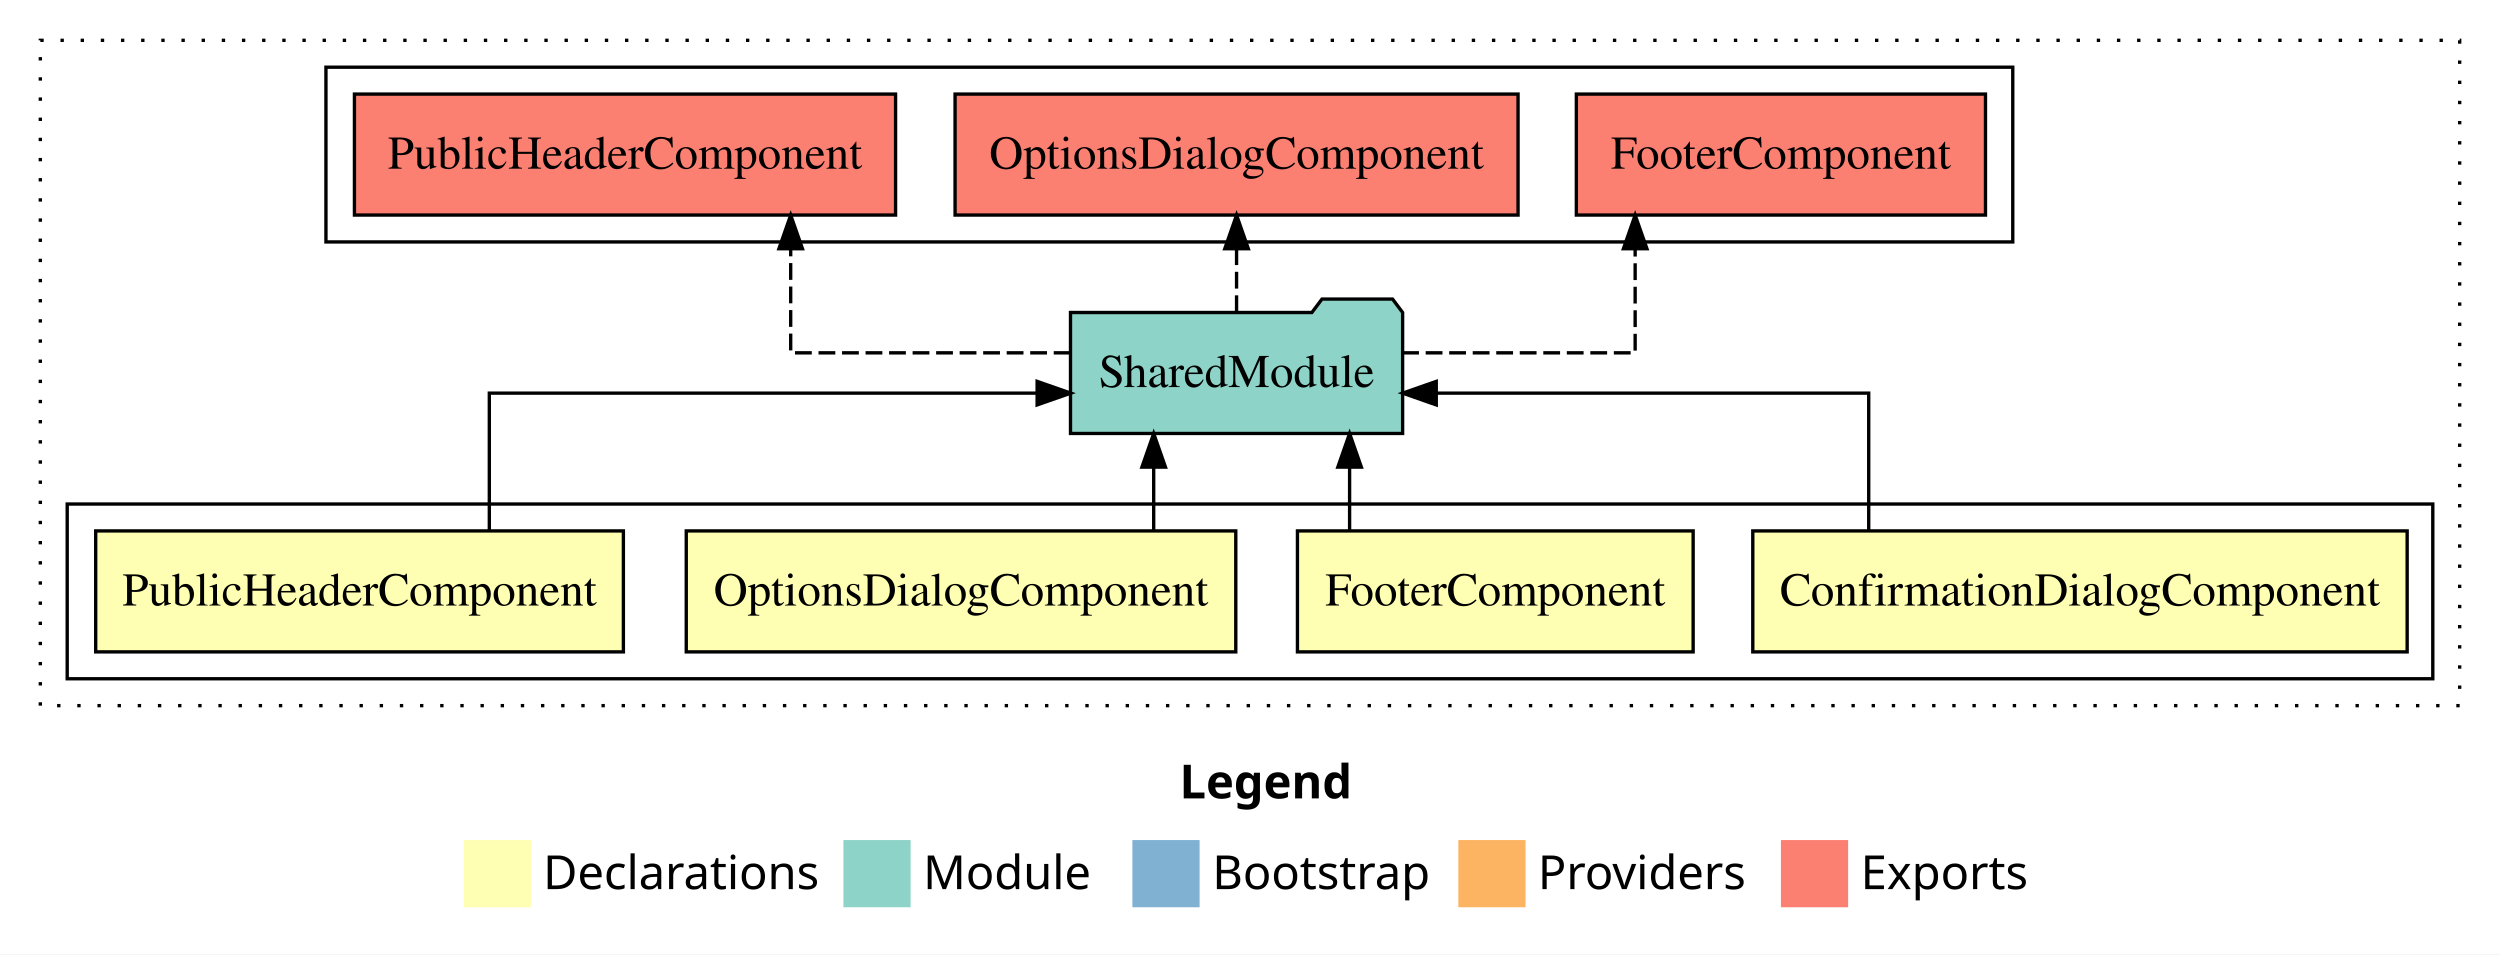
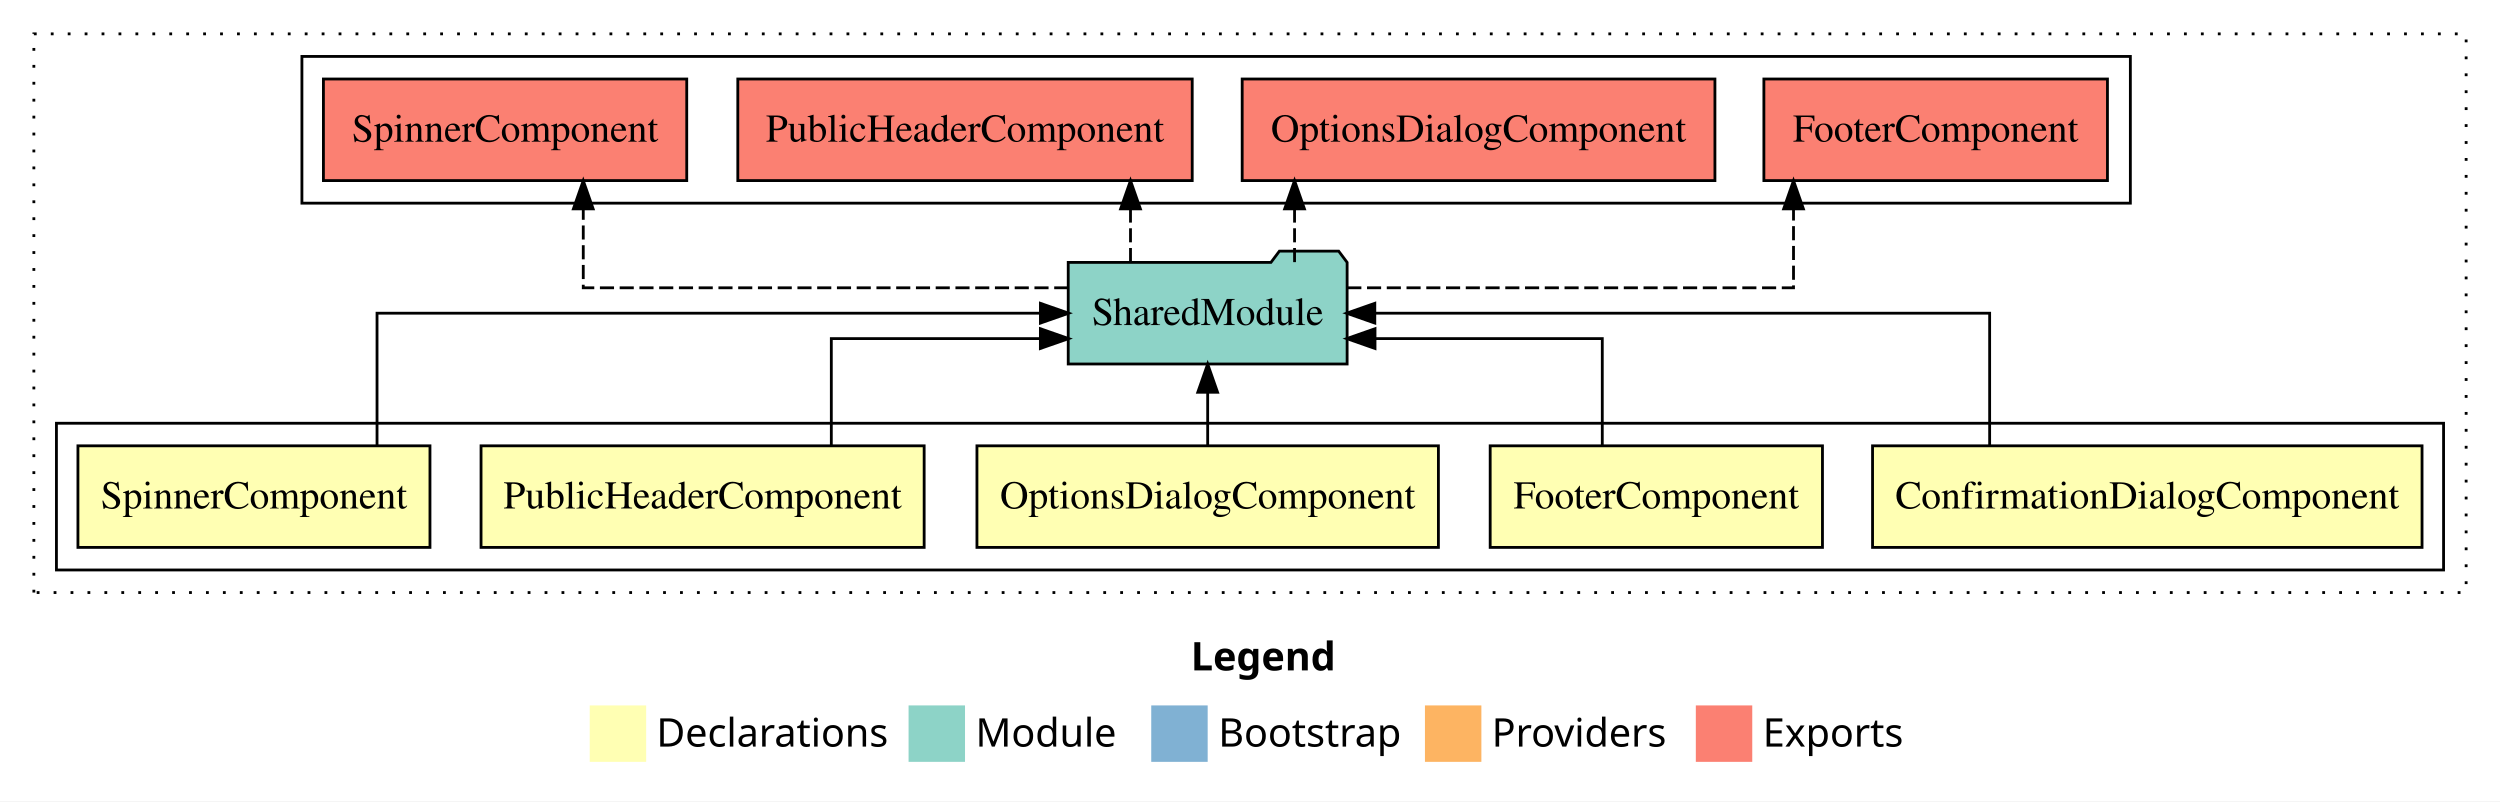
- <svg xmlns="http://www.w3.org/2000/svg" width="744pt" height="284pt" viewBox="0.00 0.00 744.00 284.00">
+ <svg xmlns="http://www.w3.org/2000/svg" width="886pt" height="284pt" viewBox="0.00 0.00 886.00 284.00">
  <g id="graph0" class="graph" transform="scale(1 1) rotate(0) translate(4 280)">
-     <polygon fill="white" stroke="transparent" points="-4,4 -4,-280 740,-280 740,4 -4,4" />
-     <text text-anchor="start" x="347.01" y="-42.4" font-family="sans-serif" font-weight="bold" font-size="14.00">Legend</text>
-     <polygon fill="#ffffb3" stroke="transparent" points="134,-10 134,-30 154,-30 154,-10 134,-10" />
-     <text text-anchor="start" x="157.63" y="-15.4" font-family="sans-serif" font-size="14.00">  Declarations</text>
-     <polygon fill="#8dd3c7" stroke="transparent" points="247,-10 247,-30 267,-30 267,-10 247,-10" />
-     <text text-anchor="start" x="270.73" y="-15.4" font-family="sans-serif" font-size="14.00">  Module</text>
-     <polygon fill="#80b1d3" stroke="transparent" points="333,-10 333,-30 353,-30 353,-10 333,-10" />
-     <text text-anchor="start" x="356.78" y="-15.4" font-family="sans-serif" font-size="14.00">  Bootstrap</text>
-     <polygon fill="#fdb462" stroke="transparent" points="430,-10 430,-30 450,-30 450,-10 430,-10" />
-     <text text-anchor="start" x="453.67" y="-15.4" font-family="sans-serif" font-size="14.00">  Providers</text>
-     <polygon fill="#fb8072" stroke="transparent" points="526,-10 526,-30 546,-30 546,-10 526,-10" />
-     <text text-anchor="start" x="549.73" y="-15.4" font-family="sans-serif" font-size="14.00">  Exports</text>
+     <polygon fill="white" stroke="transparent" points="-4,4 -4,-280 882,-280 882,4 -4,4" />
+     <text text-anchor="start" x="418.01" y="-42.4" font-family="sans-serif" font-weight="bold" font-size="14.00">Legend</text>
+     <polygon fill="#ffffb3" stroke="transparent" points="205,-10 205,-30 225,-30 225,-10 205,-10" />
+     <text text-anchor="start" x="228.63" y="-15.4" font-family="sans-serif" font-size="14.00">  Declarations</text>
+     <polygon fill="#8dd3c7" stroke="transparent" points="318,-10 318,-30 338,-30 338,-10 318,-10" />
+     <text text-anchor="start" x="341.73" y="-15.4" font-family="sans-serif" font-size="14.00">  Module</text>
+     <polygon fill="#80b1d3" stroke="transparent" points="404,-10 404,-30 424,-30 424,-10 404,-10" />
+     <text text-anchor="start" x="427.78" y="-15.4" font-family="sans-serif" font-size="14.00">  Bootstrap</text>
+     <polygon fill="#fdb462" stroke="transparent" points="501,-10 501,-30 521,-30 521,-10 501,-10" />
+     <text text-anchor="start" x="524.67" y="-15.4" font-family="sans-serif" font-size="14.00">  Providers</text>
+     <polygon fill="#fb8072" stroke="transparent" points="597,-10 597,-30 617,-30 617,-10 597,-10" />
+     <text text-anchor="start" x="620.73" y="-15.4" font-family="sans-serif" font-size="14.00">  Exports</text>
    <g id="clust1" class="cluster">
-       <polygon fill="none" stroke="black" stroke-dasharray="1,5" points="8,-70 8,-268 728,-268 728,-70 8,-70" />
+       <polygon fill="none" stroke="black" stroke-dasharray="1,5" points="8,-70 8,-268 870,-268 870,-70 8,-70" />
    </g>
    <g id="clust2" class="cluster">
-       <polygon fill="none" stroke="black" points="16,-78 16,-130 720,-130 720,-78 16,-78" />
+       <polygon fill="none" stroke="black" points="16,-78 16,-130 862,-130 862,-78 16,-78" />
    </g>
-     <g id="clust8" class="cluster">
-       <polygon fill="none" stroke="black" points="93,-208 93,-260 595,-260 595,-208 93,-208" />
+     <g id="clust9" class="cluster">
+       <polygon fill="none" stroke="black" points="103,-208 103,-260 751,-260 751,-208 103,-208" />
    </g>
    <g id="node1" class="node">
-       <polygon fill="#ffffb3" stroke="black" points="712.37,-122 517.63,-122 517.63,-86 712.37,-86 712.37,-122" />
-       <text text-anchor="middle" x="615" y="-99.8" font-family="Times,serif" font-size="14.00">ConfirmationDialogComponent</text>
+       <polygon fill="#ffffb3" stroke="black" points="854.37,-122 659.63,-122 659.63,-86 854.37,-86 854.37,-122" />
+       <text text-anchor="middle" x="757" y="-99.8" font-family="Times,serif" font-size="14.00">ConfirmationDialogComponent</text>
+     </g>
+     <g id="node6" class="node">
+       <polygon fill="#8dd3c7" stroke="black" points="473.42,-187 470.42,-191 449.42,-191 446.42,-187 374.58,-187 374.58,-151 473.42,-151 473.42,-187" />
+       <text text-anchor="middle" x="424" y="-164.8" font-family="Times,serif" font-size="14.00">SharedModule</text>
+     </g>
+     <g id="edge1" class="edge">
+       <path fill="none" stroke="black" d="M701.13,-122.11C701.13,-141.34 701.13,-169 701.13,-169 701.13,-169 483.23,-169 483.23,-169" />
+       <polygon fill="black" stroke="black" points="483.23,-165.5 473.23,-169 483.23,-172.5 483.23,-165.5" />
+     </g>
+     <g id="node2" class="node">
+       <polygon fill="#ffffb3" stroke="black" points="641.88,-122 524.12,-122 524.12,-86 641.88,-86 641.88,-122" />
+       <text text-anchor="middle" x="583" y="-99.8" font-family="Times,serif" font-size="14.00">FooterComponent</text>
+     </g>
+     <g id="edge2" class="edge">
+       <path fill="none" stroke="black" d="M563.85,-122.03C563.85,-138.4 563.85,-160 563.85,-160 563.85,-160 483.3,-160 483.3,-160" />
+       <polygon fill="black" stroke="black" points="483.3,-156.5 473.3,-160 483.3,-163.5 483.3,-156.5" />
+     </g>
+     <g id="node3" class="node">
+       <polygon fill="#ffffb3" stroke="black" points="505.77,-122 342.23,-122 342.23,-86 505.77,-86 505.77,-122" />
+       <text text-anchor="middle" x="424" y="-99.8" font-family="Times,serif" font-size="14.00">OptionsDialogComponent</text>
+     </g>
+     <g id="edge3" class="edge">
+       <path fill="none" stroke="black" d="M424,-122.11C424,-122.11 424,-140.99 424,-140.99" />
+       <polygon fill="black" stroke="black" points="420.5,-140.99 424,-150.99 427.5,-140.99 420.5,-140.99" />
+     </g>
+     <g id="node4" class="node">
+       <polygon fill="#ffffb3" stroke="black" points="323.52,-122 166.48,-122 166.48,-86 323.52,-86 323.52,-122" />
+       <text text-anchor="middle" x="245" y="-99.8" font-family="Times,serif" font-size="14.00">PublicHeaderComponent</text>
+     </g>
+     <g id="edge4" class="edge">
+       <path fill="none" stroke="black" d="M290.62,-122.03C290.62,-138.4 290.62,-160 290.62,-160 290.62,-160 364.72,-160 364.72,-160" />
+       <polygon fill="black" stroke="black" points="364.72,-163.5 374.72,-160 364.71,-156.5 364.72,-163.5" />
    </g>
    <g id="node5" class="node">
-       <polygon fill="#8dd3c7" stroke="black" points="413.42,-187 410.42,-191 389.42,-191 386.42,-187 314.58,-187 314.58,-151 413.42,-151 413.42,-187" />
-       <text text-anchor="middle" x="364" y="-164.8" font-family="Times,serif" font-size="14.00">SharedModule</text>
-     </g>
-     <g id="edge1" class="edge">
-       <path fill="none" stroke="black" d="M552.13,-122.02C552.13,-139.37 552.13,-163 552.13,-163 552.13,-163 423.43,-163 423.43,-163" />
-       <polygon fill="black" stroke="black" points="423.43,-159.5 413.43,-163 423.43,-166.5 423.43,-159.5" />
-     </g>
-     <g id="node2" class="node">
-       <polygon fill="#ffffb3" stroke="black" points="499.88,-122 382.12,-122 382.12,-86 499.88,-86 499.88,-122" />
-       <text text-anchor="middle" x="441" y="-99.8" font-family="Times,serif" font-size="14.00">FooterComponent</text>
-     </g>
-     <g id="edge2" class="edge">
-       <path fill="none" stroke="black" d="M397.64,-122.11C397.64,-122.11 397.64,-140.99 397.64,-140.99" />
-       <polygon fill="black" stroke="black" points="394.14,-140.99 397.64,-150.99 401.14,-140.99 394.14,-140.99" />
-     </g>
-     <g id="node3" class="node">
-       <polygon fill="#ffffb3" stroke="black" points="363.77,-122 200.23,-122 200.23,-86 363.77,-86 363.77,-122" />
-       <text text-anchor="middle" x="282" y="-99.8" font-family="Times,serif" font-size="14.00">OptionsDialogComponent</text>
-     </g>
-     <g id="edge3" class="edge">
-       <path fill="none" stroke="black" d="M339.34,-122.11C339.34,-122.11 339.34,-140.99 339.34,-140.99" />
-       <polygon fill="black" stroke="black" points="335.84,-140.99 339.34,-150.99 342.84,-140.99 335.84,-140.99" />
-     </g>
-     <g id="node4" class="node">
-       <polygon fill="#ffffb3" stroke="black" points="181.52,-122 24.48,-122 24.48,-86 181.52,-86 181.52,-122" />
-       <text text-anchor="middle" x="103" y="-99.8" font-family="Times,serif" font-size="14.00">PublicHeaderComponent</text>
-     </g>
-     <g id="edge4" class="edge">
-       <path fill="none" stroke="black" d="M141.62,-122.02C141.62,-139.37 141.62,-163 141.62,-163 141.62,-163 304.65,-163 304.65,-163" />
-       <polygon fill="black" stroke="black" points="304.65,-166.5 314.65,-163 304.65,-159.5 304.65,-166.5" />
-     </g>
-     <g id="node6" class="node">
-       <polygon fill="#fb8072" stroke="black" points="586.88,-252 465.12,-252 465.12,-216 586.88,-216 586.88,-252" />
-       <text text-anchor="middle" x="526" y="-229.8" font-family="Times,serif" font-size="14.00">FooterComponent </text>
+       <polygon fill="#ffffb3" stroke="black" points="148.38,-122 23.62,-122 23.62,-86 148.38,-86 148.38,-122" />
+       <text text-anchor="middle" x="86" y="-99.8" font-family="Times,serif" font-size="14.00">SpinnerComponent</text>
    </g>
    <g id="edge5" class="edge">
-       <path fill="none" stroke="black" stroke-dasharray="5,2" d="M413.28,-175C445.87,-175 482.62,-175 482.62,-175 482.62,-175 482.62,-205.98 482.62,-205.98" />
-       <polygon fill="black" stroke="black" points="479.13,-205.98 482.62,-215.98 486.13,-205.98 479.13,-205.98" />
+       <path fill="none" stroke="black" d="M129.62,-122.11C129.62,-141.34 129.62,-169 129.62,-169 129.62,-169 364.73,-169 364.73,-169" />
+       <polygon fill="black" stroke="black" points="364.73,-172.5 374.73,-169 364.73,-165.5 364.73,-172.5" />
    </g>
    <g id="node7" class="node">
-       <polygon fill="#fb8072" stroke="black" points="447.77,-252 280.23,-252 280.23,-216 447.77,-216 447.77,-252" />
-       <text text-anchor="middle" x="364" y="-229.8" font-family="Times,serif" font-size="14.00">OptionsDialogComponent </text>
+       <polygon fill="#fb8072" stroke="black" points="742.88,-252 621.12,-252 621.12,-216 742.88,-216 742.88,-252" />
+       <text text-anchor="middle" x="682" y="-229.8" font-family="Times,serif" font-size="14.00">FooterComponent </text>
    </g>
    <g id="edge6" class="edge">
-       <path fill="none" stroke="black" stroke-dasharray="5,2" d="M364,-187.11C364,-187.11 364,-205.99 364,-205.99" />
-       <polygon fill="black" stroke="black" points="360.5,-205.99 364,-215.99 367.5,-205.99 360.5,-205.99" />
+       <path fill="none" stroke="black" stroke-dasharray="5,2" d="M473.47,-178C534.88,-178 631.62,-178 631.62,-178 631.62,-178 631.62,-205.97 631.62,-205.97" />
+       <polygon fill="black" stroke="black" points="628.13,-205.97 631.62,-215.97 635.13,-205.97 628.13,-205.97" />
    </g>
    <g id="node8" class="node">
-       <polygon fill="#fb8072" stroke="black" points="262.52,-252 101.48,-252 101.48,-216 262.52,-216 262.52,-252" />
-       <text text-anchor="middle" x="182" y="-229.8" font-family="Times,serif" font-size="14.00">PublicHeaderComponent </text>
+       <polygon fill="#fb8072" stroke="black" points="603.77,-252 436.23,-252 436.23,-216 603.77,-216 603.77,-252" />
+       <text text-anchor="middle" x="520" y="-229.8" font-family="Times,serif" font-size="14.00">OptionsDialogComponent </text>
    </g>
    <g id="edge7" class="edge">
-       <path fill="none" stroke="black" stroke-dasharray="5,2" d="M314.59,-175C276.87,-175 231.31,-175 231.31,-175 231.31,-175 231.31,-205.98 231.31,-205.98" />
-       <polygon fill="black" stroke="black" points="227.81,-205.98 231.31,-215.98 234.81,-205.98 227.81,-205.98" />
+       <path fill="none" stroke="black" stroke-dasharray="5,2" d="M454.79,-187.11C454.79,-187.11 454.79,-205.99 454.79,-205.99" />
+       <polygon fill="black" stroke="black" points="451.29,-205.99 454.79,-215.99 458.29,-205.99 451.29,-205.99" />
+     </g>
+     <g id="node9" class="node">
+       <polygon fill="#fb8072" stroke="black" points="418.52,-252 257.48,-252 257.48,-216 418.52,-216 418.52,-252" />
+       <text text-anchor="middle" x="338" y="-229.8" font-family="Times,serif" font-size="14.00">PublicHeaderComponent </text>
+     </g>
+     <g id="edge8" class="edge">
+       <path fill="none" stroke="black" stroke-dasharray="5,2" d="M396.65,-187.11C396.65,-187.11 396.65,-205.99 396.65,-205.99" />
+       <polygon fill="black" stroke="black" points="393.15,-205.99 396.65,-215.99 400.15,-205.99 393.15,-205.99" />
+     </g>
+     <g id="node10" class="node">
+       <polygon fill="#fb8072" stroke="black" points="239.38,-252 110.62,-252 110.62,-216 239.38,-216 239.38,-252" />
+       <text text-anchor="middle" x="175" y="-229.8" font-family="Times,serif" font-size="14.00">SpinnerComponent </text>
+     </g>
+     <g id="edge9" class="edge">
+       <path fill="none" stroke="black" stroke-dasharray="5,2" d="M374.61,-178C309.4,-178 202.71,-178 202.71,-178 202.71,-178 202.71,-205.97 202.71,-205.97" />
+       <polygon fill="black" stroke="black" points="199.21,-205.97 202.71,-215.97 206.21,-205.97 199.21,-205.97" />
    </g>
  </g>
</svg>
